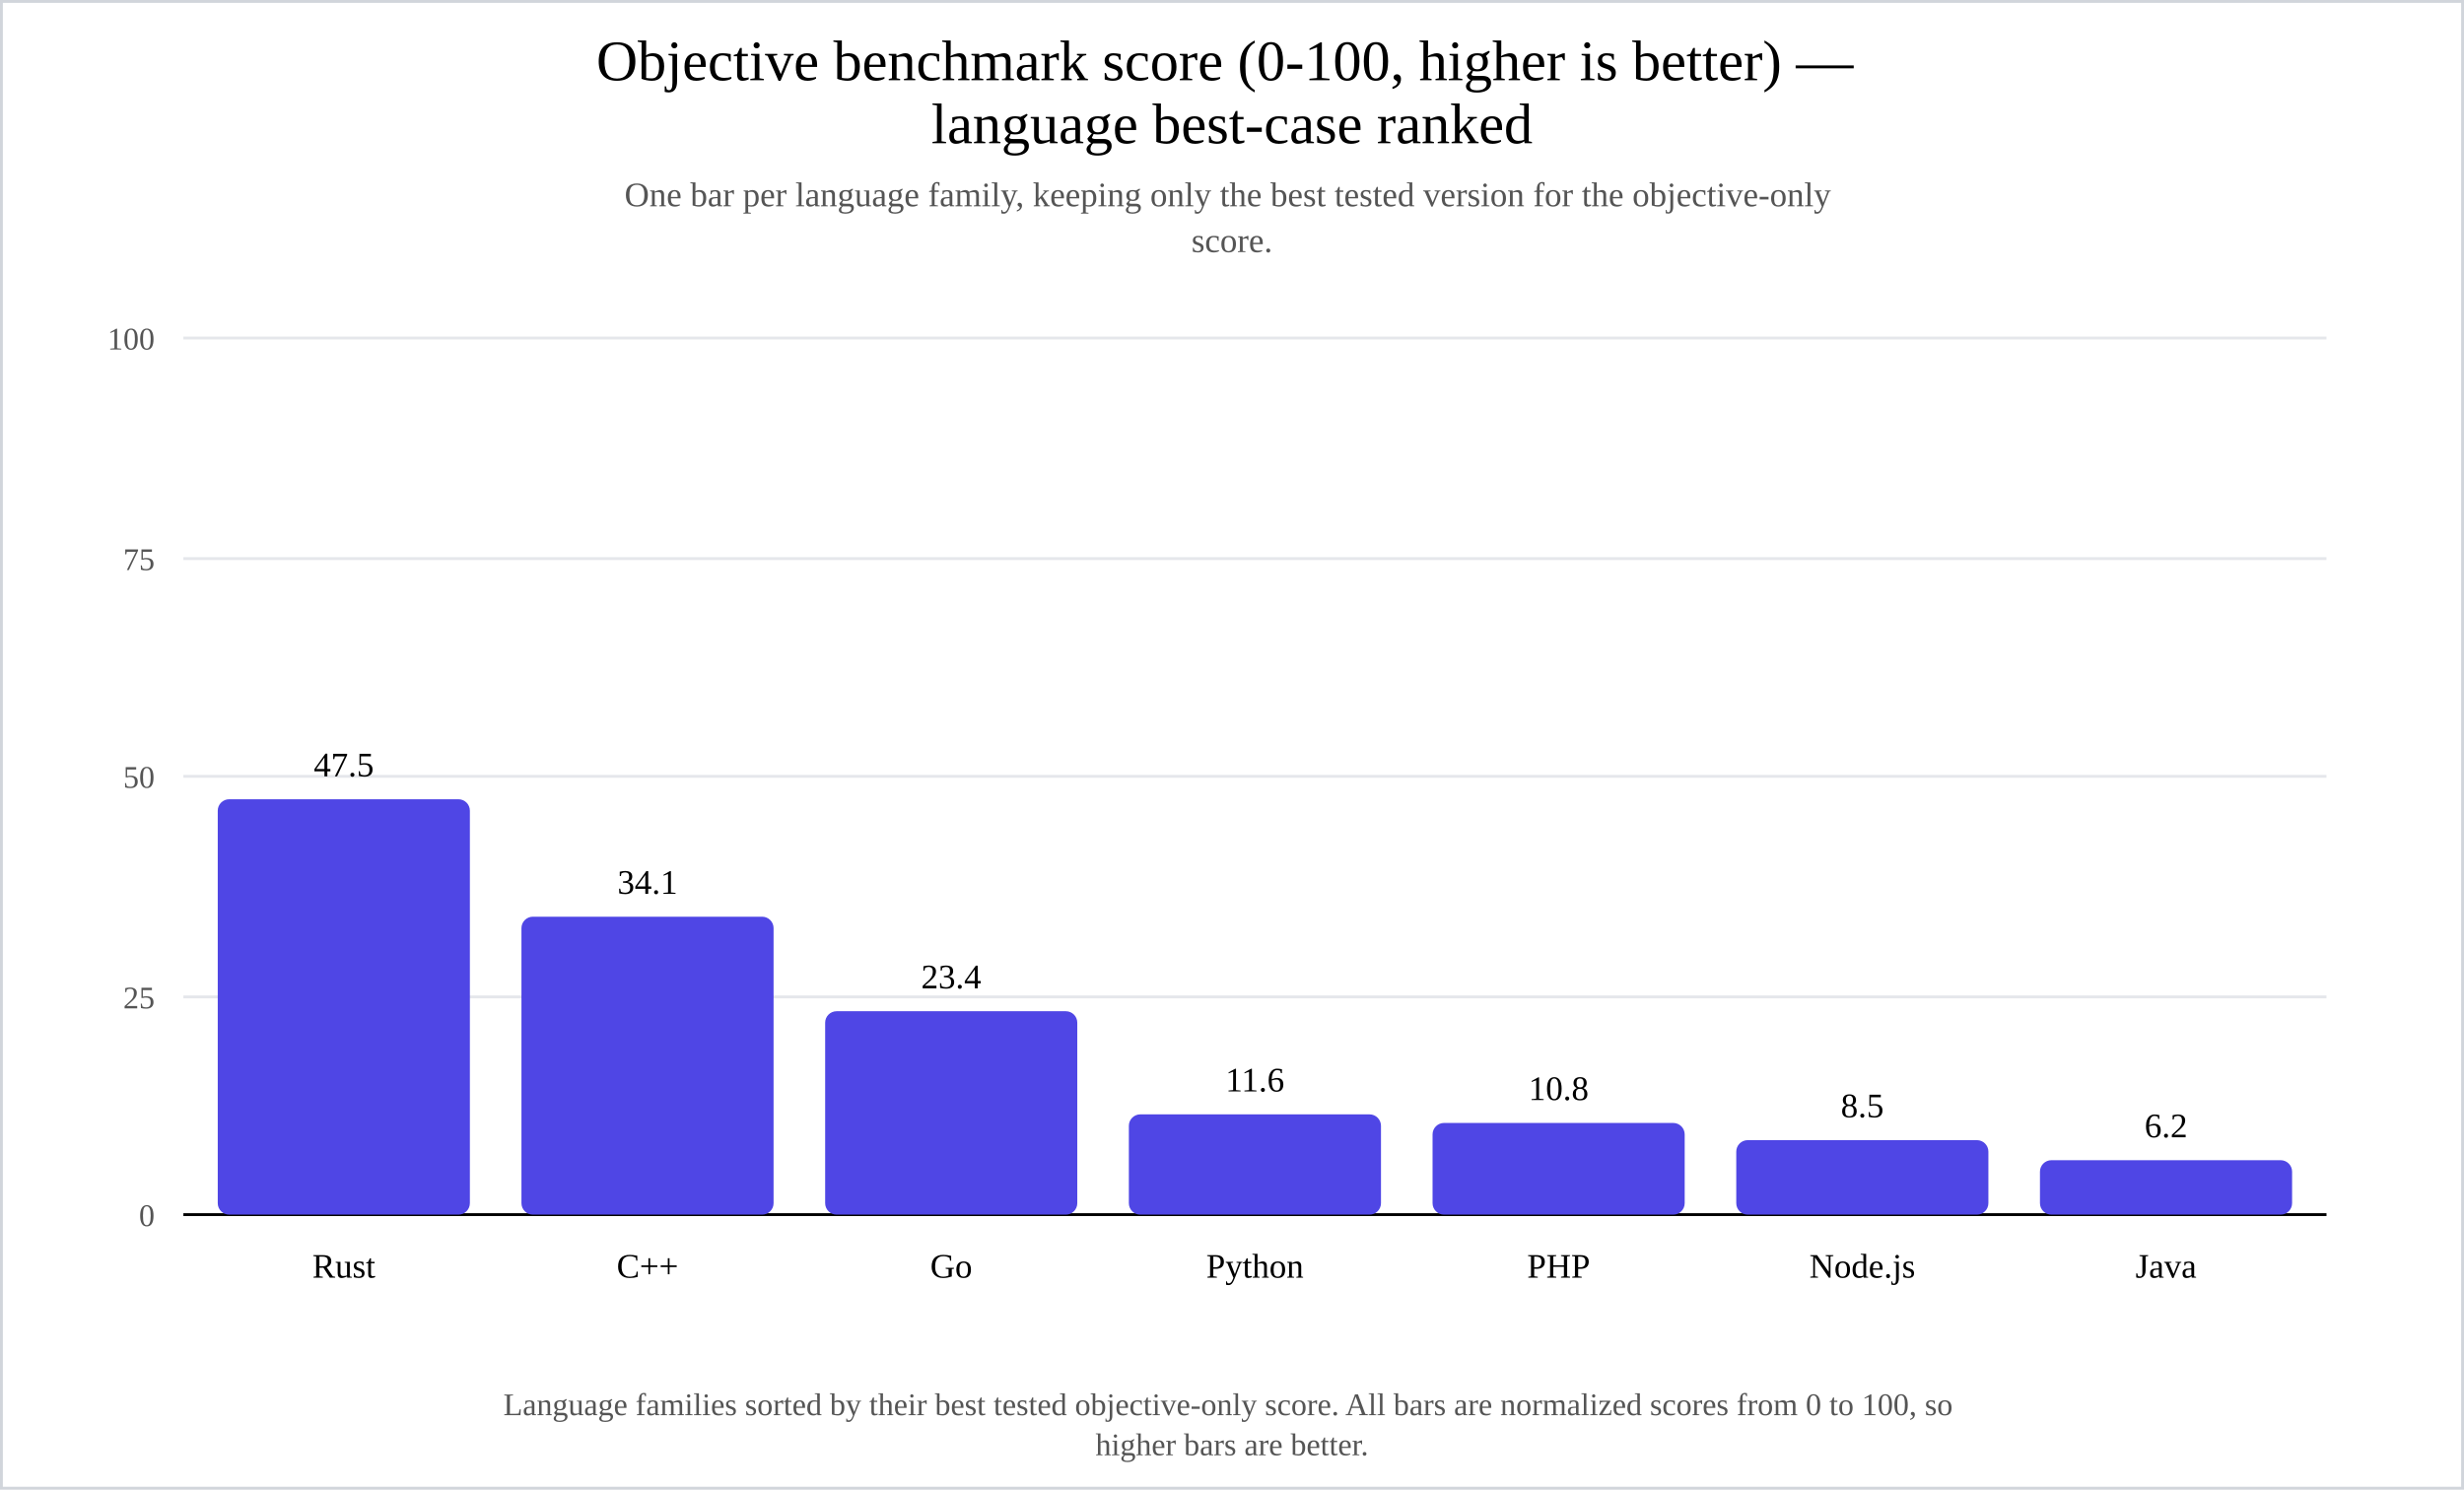
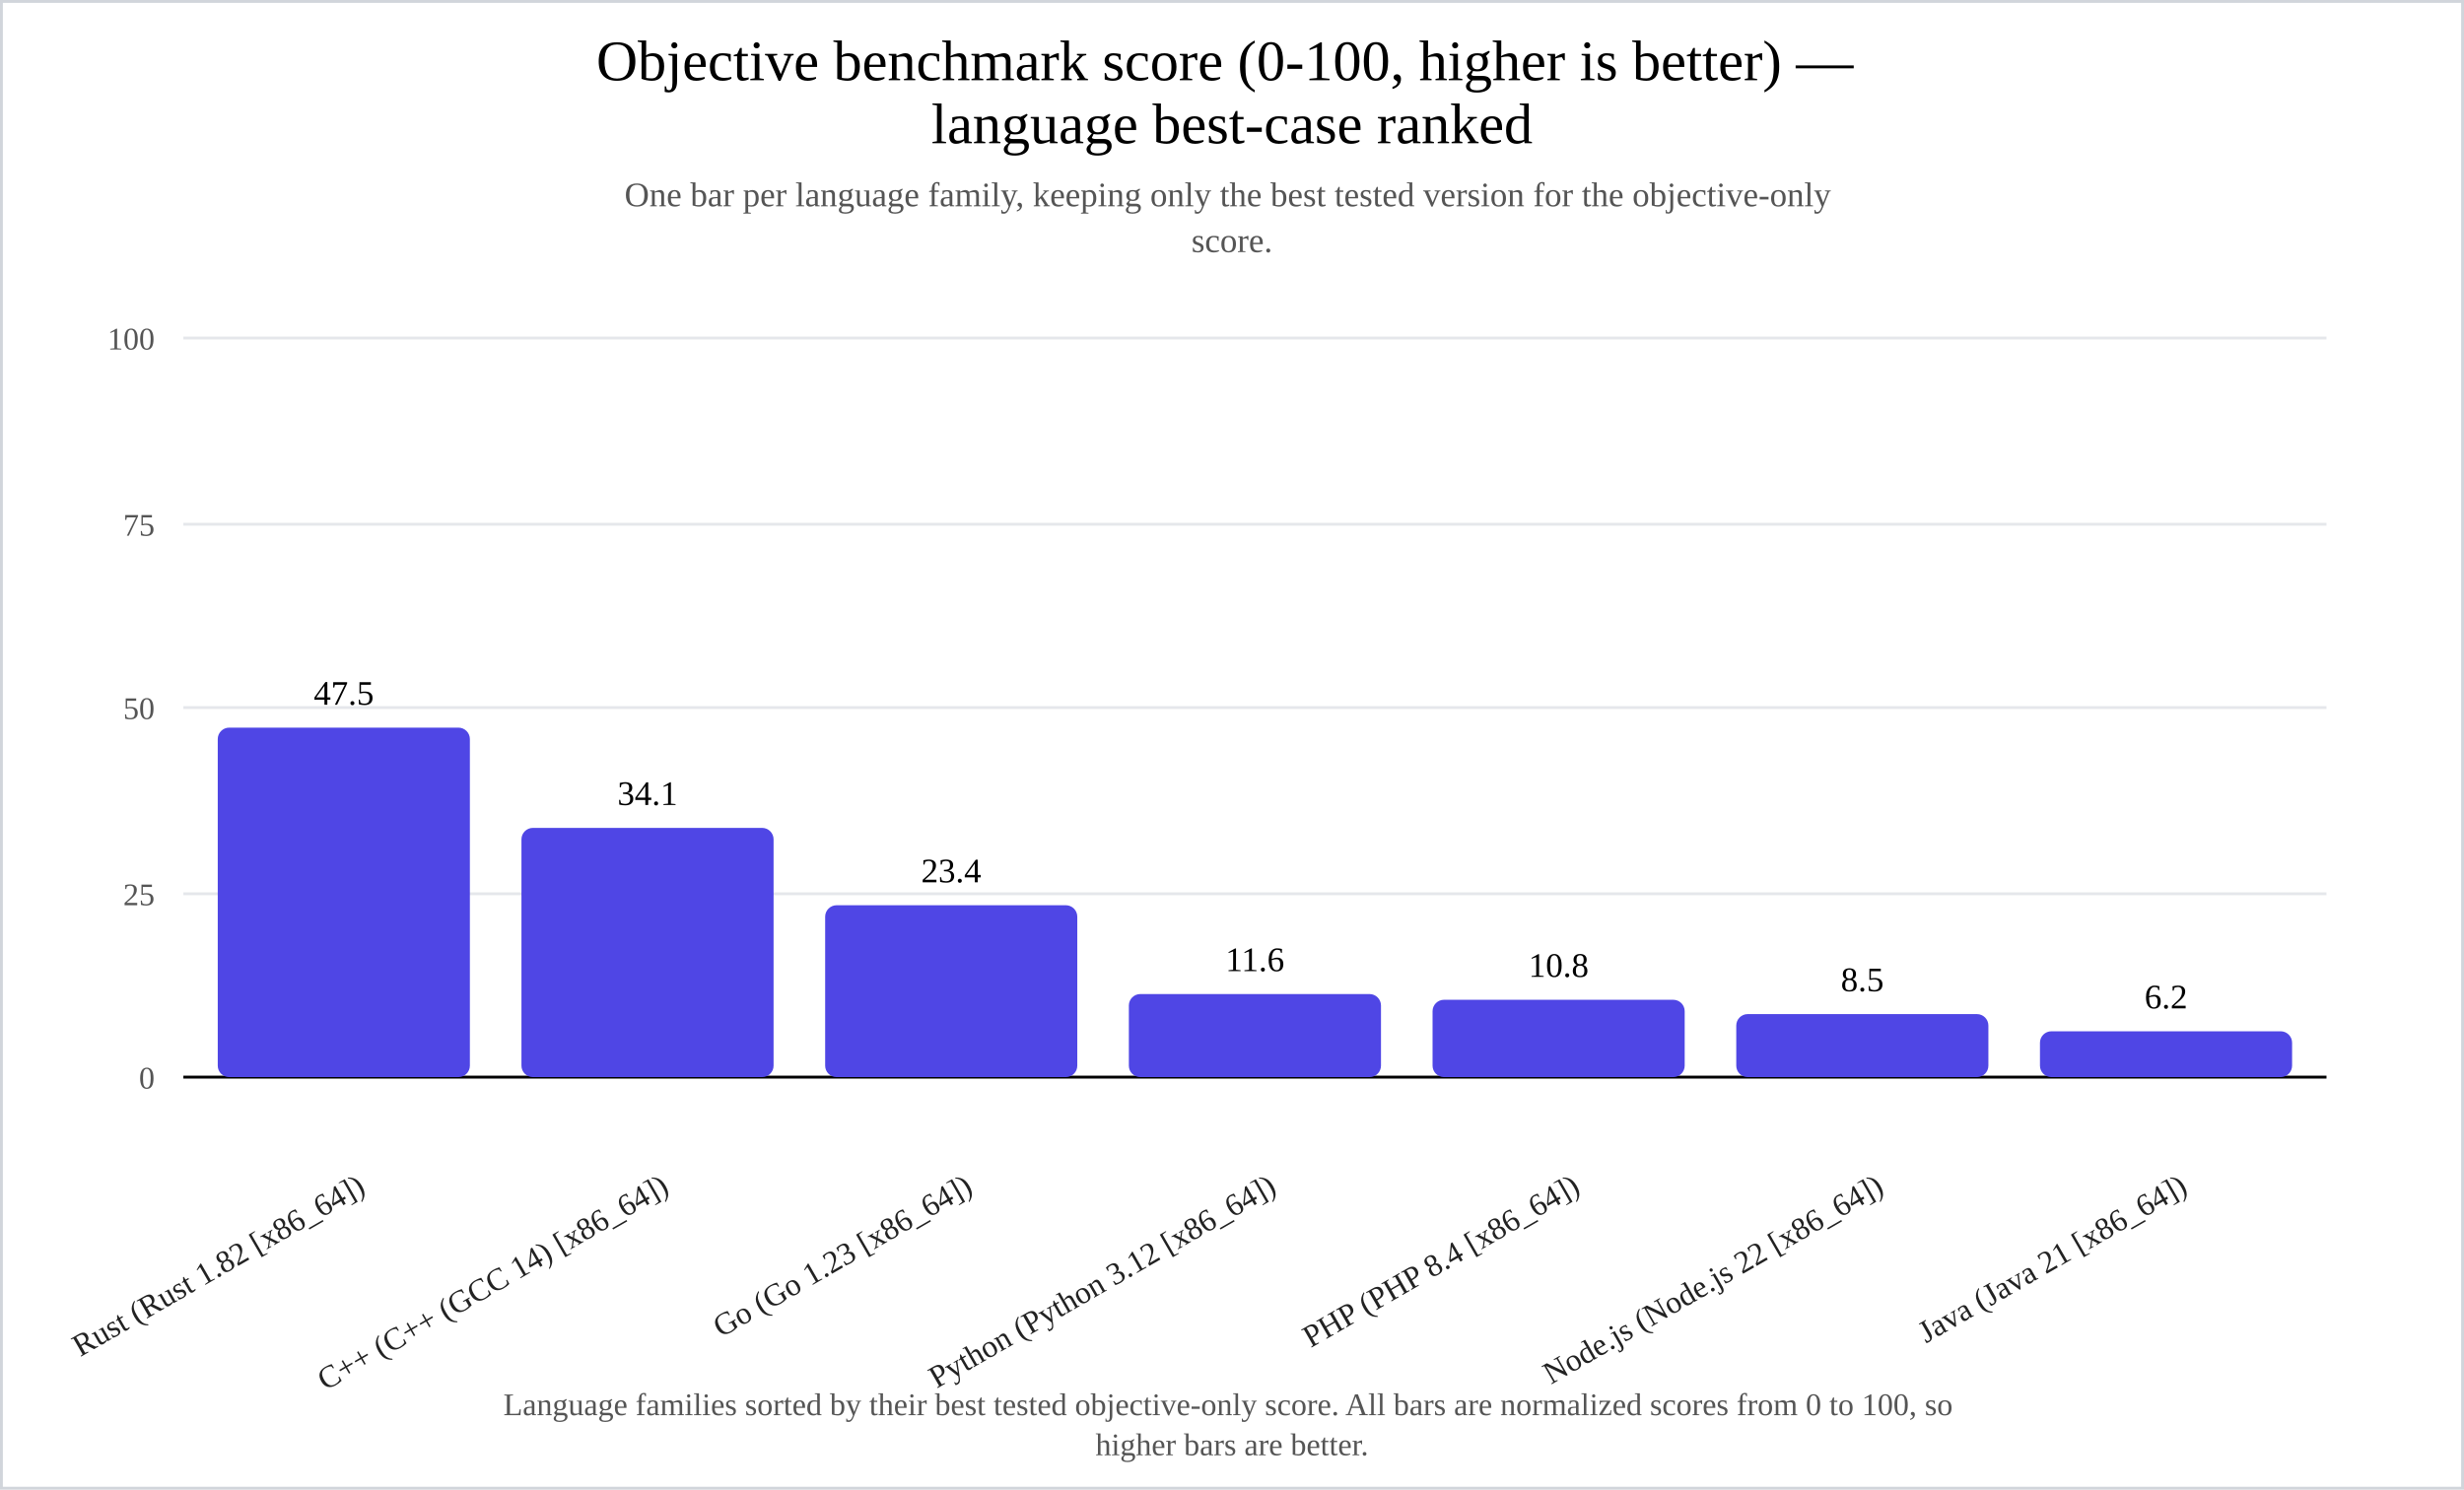
<svg xmlns="http://www.w3.org/2000/svg" width="860" height="520" viewBox="0 0 860 520">
  <rect x="0" y="0" width="860" height="520" fill="#ffffff" />
  <rect x="0.5" y="0.5" width="859" height="519" fill="none" stroke="#d1d5db" />
  <text x="430.0" y="28" text-anchor="middle" font-size="20" fill="#000">
    <tspan x="430.0" dy="0">Objective benchmark score (0-100, higher is better) —</tspan>
    <tspan x="430.0" dy="22">language best-case ranked</tspan>
  </text>
  <text x="430.0" y="72" text-anchor="middle" font-size="12" fill="#555">
    <tspan x="430.0" dy="0">One bar per language family, keeping only the best tested version for the objective-only</tspan>
    <tspan x="430.0" dy="16">score.</tspan>
  </text>
-   <line x1="64" y1="424" x2="812" y2="424" stroke="#e5e7eb" stroke-width="1" />
-   <text x="54" y="428" text-anchor="end" font-size="11" fill="#555">0</text>
-   <line x1="64" y1="348" x2="812" y2="348" stroke="#e5e7eb" stroke-width="1" />
-   <text x="54" y="352" text-anchor="end" font-size="11" fill="#555">25</text>
-   <line x1="64" y1="271" x2="812" y2="271" stroke="#e5e7eb" stroke-width="1" />
-   <text x="54" y="275" text-anchor="end" font-size="11" fill="#555">50</text>
-   <line x1="64" y1="195" x2="812" y2="195" stroke="#e5e7eb" stroke-width="1" />
-   <text x="54" y="199" text-anchor="end" font-size="11" fill="#555">75</text>
+   <line x1="64" y1="376" x2="812" y2="376" stroke="#e5e7eb" stroke-width="1" />
+   <text x="54" y="380" text-anchor="end" font-size="11" fill="#555">0</text>
+   <line x1="64" y1="312" x2="812" y2="312" stroke="#e5e7eb" stroke-width="1" />
+   <text x="54" y="316" text-anchor="end" font-size="11" fill="#555">25</text>
+   <line x1="64" y1="247" x2="812" y2="247" stroke="#e5e7eb" stroke-width="1" />
+   <text x="54" y="251" text-anchor="end" font-size="11" fill="#555">50</text>
+   <line x1="64" y1="183" x2="812" y2="183" stroke="#e5e7eb" stroke-width="1" />
+   <text x="54" y="187" text-anchor="end" font-size="11" fill="#555">75</text>
  <line x1="64" y1="118" x2="812" y2="118" stroke="#e5e7eb" stroke-width="1" />
  <text x="54" y="122" text-anchor="end" font-size="11" fill="#555">100</text>
-   <line x1="64" y1="424" x2="812" y2="424" stroke="black" />
-   <rect x="76" y="279" width="88" height="145" rx="4" fill="#4f46e5" />
-   <text x="120.0" y="446" text-anchor="middle" font-size="12">Rust</text>
-   <text x="120.0" y="271" text-anchor="middle" font-size="12">47.5</text>
-   <rect x="182" y="320" width="88" height="104" rx="4" fill="#4f46e5" />
-   <text x="226.0" y="446" text-anchor="middle" font-size="12">C++</text>
-   <text x="226.0" y="312" text-anchor="middle" font-size="12">34.1</text>
-   <rect x="288" y="353" width="88" height="71" rx="4" fill="#4f46e5" />
-   <text x="332.0" y="446" text-anchor="middle" font-size="12">Go</text>
-   <text x="332.0" y="345" text-anchor="middle" font-size="12">23.4</text>
-   <rect x="394" y="389" width="88" height="35" rx="4" fill="#4f46e5" />
-   <text x="438.0" y="446" text-anchor="middle" font-size="12">Python</text>
-   <text x="438.0" y="381" text-anchor="middle" font-size="12">11.6</text>
-   <rect x="500" y="392" width="88" height="32" rx="4" fill="#4f46e5" />
-   <text x="544.0" y="446" text-anchor="middle" font-size="12">PHP</text>
-   <text x="544.0" y="384" text-anchor="middle" font-size="12">10.8</text>
-   <rect x="606" y="398" width="88" height="26" rx="4" fill="#4f46e5" />
-   <text x="650.0" y="446" text-anchor="middle" font-size="12">Node.js</text>
-   <text x="650.0" y="390" text-anchor="middle" font-size="12">8.5</text>
-   <rect x="712" y="405" width="88" height="19" rx="4" fill="#4f46e5" />
-   <text x="756.0" y="446" text-anchor="middle" font-size="12">Java</text>
-   <text x="756.0" y="397" text-anchor="middle" font-size="12">6.2</text>
+   <line x1="64" y1="376" x2="812" y2="376" stroke="black" />
+   <rect x="76" y="254" width="88" height="122" rx="4" fill="#4f46e5" />
+   <text x="128.0" y="416" transform="rotate(-30 128.0 416)" text-anchor="end" font-size="11" fill="#222">Rust (Rust 1.82 [x86_64])</text>
+   <text x="120.0" y="246" text-anchor="middle" font-size="12">47.5</text>
+   <rect x="182" y="289" width="88" height="87" rx="4" fill="#4f46e5" />
+   <text x="234.0" y="416" transform="rotate(-30 234.0 416)" text-anchor="end" font-size="11" fill="#222">C++ (C++ (GCC 14) [x86_64])</text>
+   <text x="226.0" y="281" text-anchor="middle" font-size="12">34.1</text>
+   <rect x="288" y="316" width="88" height="60" rx="4" fill="#4f46e5" />
+   <text x="340.0" y="416" transform="rotate(-30 340.0 416)" text-anchor="end" font-size="11" fill="#222">Go (Go 1.23 [x86_64])</text>
+   <text x="332.0" y="308" text-anchor="middle" font-size="12">23.4</text>
+   <rect x="394" y="347" width="88" height="29" rx="4" fill="#4f46e5" />
+   <text x="446.0" y="416" transform="rotate(-30 446.0 416)" text-anchor="end" font-size="11" fill="#222">Python (Python 3.12 [x86_64])</text>
+   <text x="438.0" y="339" text-anchor="middle" font-size="12">11.6</text>
+   <rect x="500" y="349" width="88" height="27" rx="4" fill="#4f46e5" />
+   <text x="552.0" y="416" transform="rotate(-30 552.0 416)" text-anchor="end" font-size="11" fill="#222">PHP (PHP 8.4 [x86_64])</text>
+   <text x="544.0" y="341" text-anchor="middle" font-size="12">10.8</text>
+   <rect x="606" y="354" width="88" height="22" rx="4" fill="#4f46e5" />
+   <text x="658.0" y="416" transform="rotate(-30 658.0 416)" text-anchor="end" font-size="11" fill="#222">Node.js (Node.js 22 [x86_64])</text>
+   <text x="650.0" y="346" text-anchor="middle" font-size="12">8.5</text>
+   <rect x="712" y="360" width="88" height="16" rx="4" fill="#4f46e5" />
+   <text x="764.0" y="416" transform="rotate(-30 764.0 416)" text-anchor="end" font-size="11" fill="#222">Java (Java 21 [x86_64])</text>
+   <text x="756.0" y="352" text-anchor="middle" font-size="12">6.2</text>
  <text x="430.0" y="494" text-anchor="middle" font-size="11" fill="#555">
    <tspan x="430.0" dy="0">Language families sorted by their best tested objective-only score. All bars are normalized scores from 0 to 100, so</tspan>
    <tspan x="430.0" dy="14">higher bars are better.</tspan>
  </text>
</svg>
